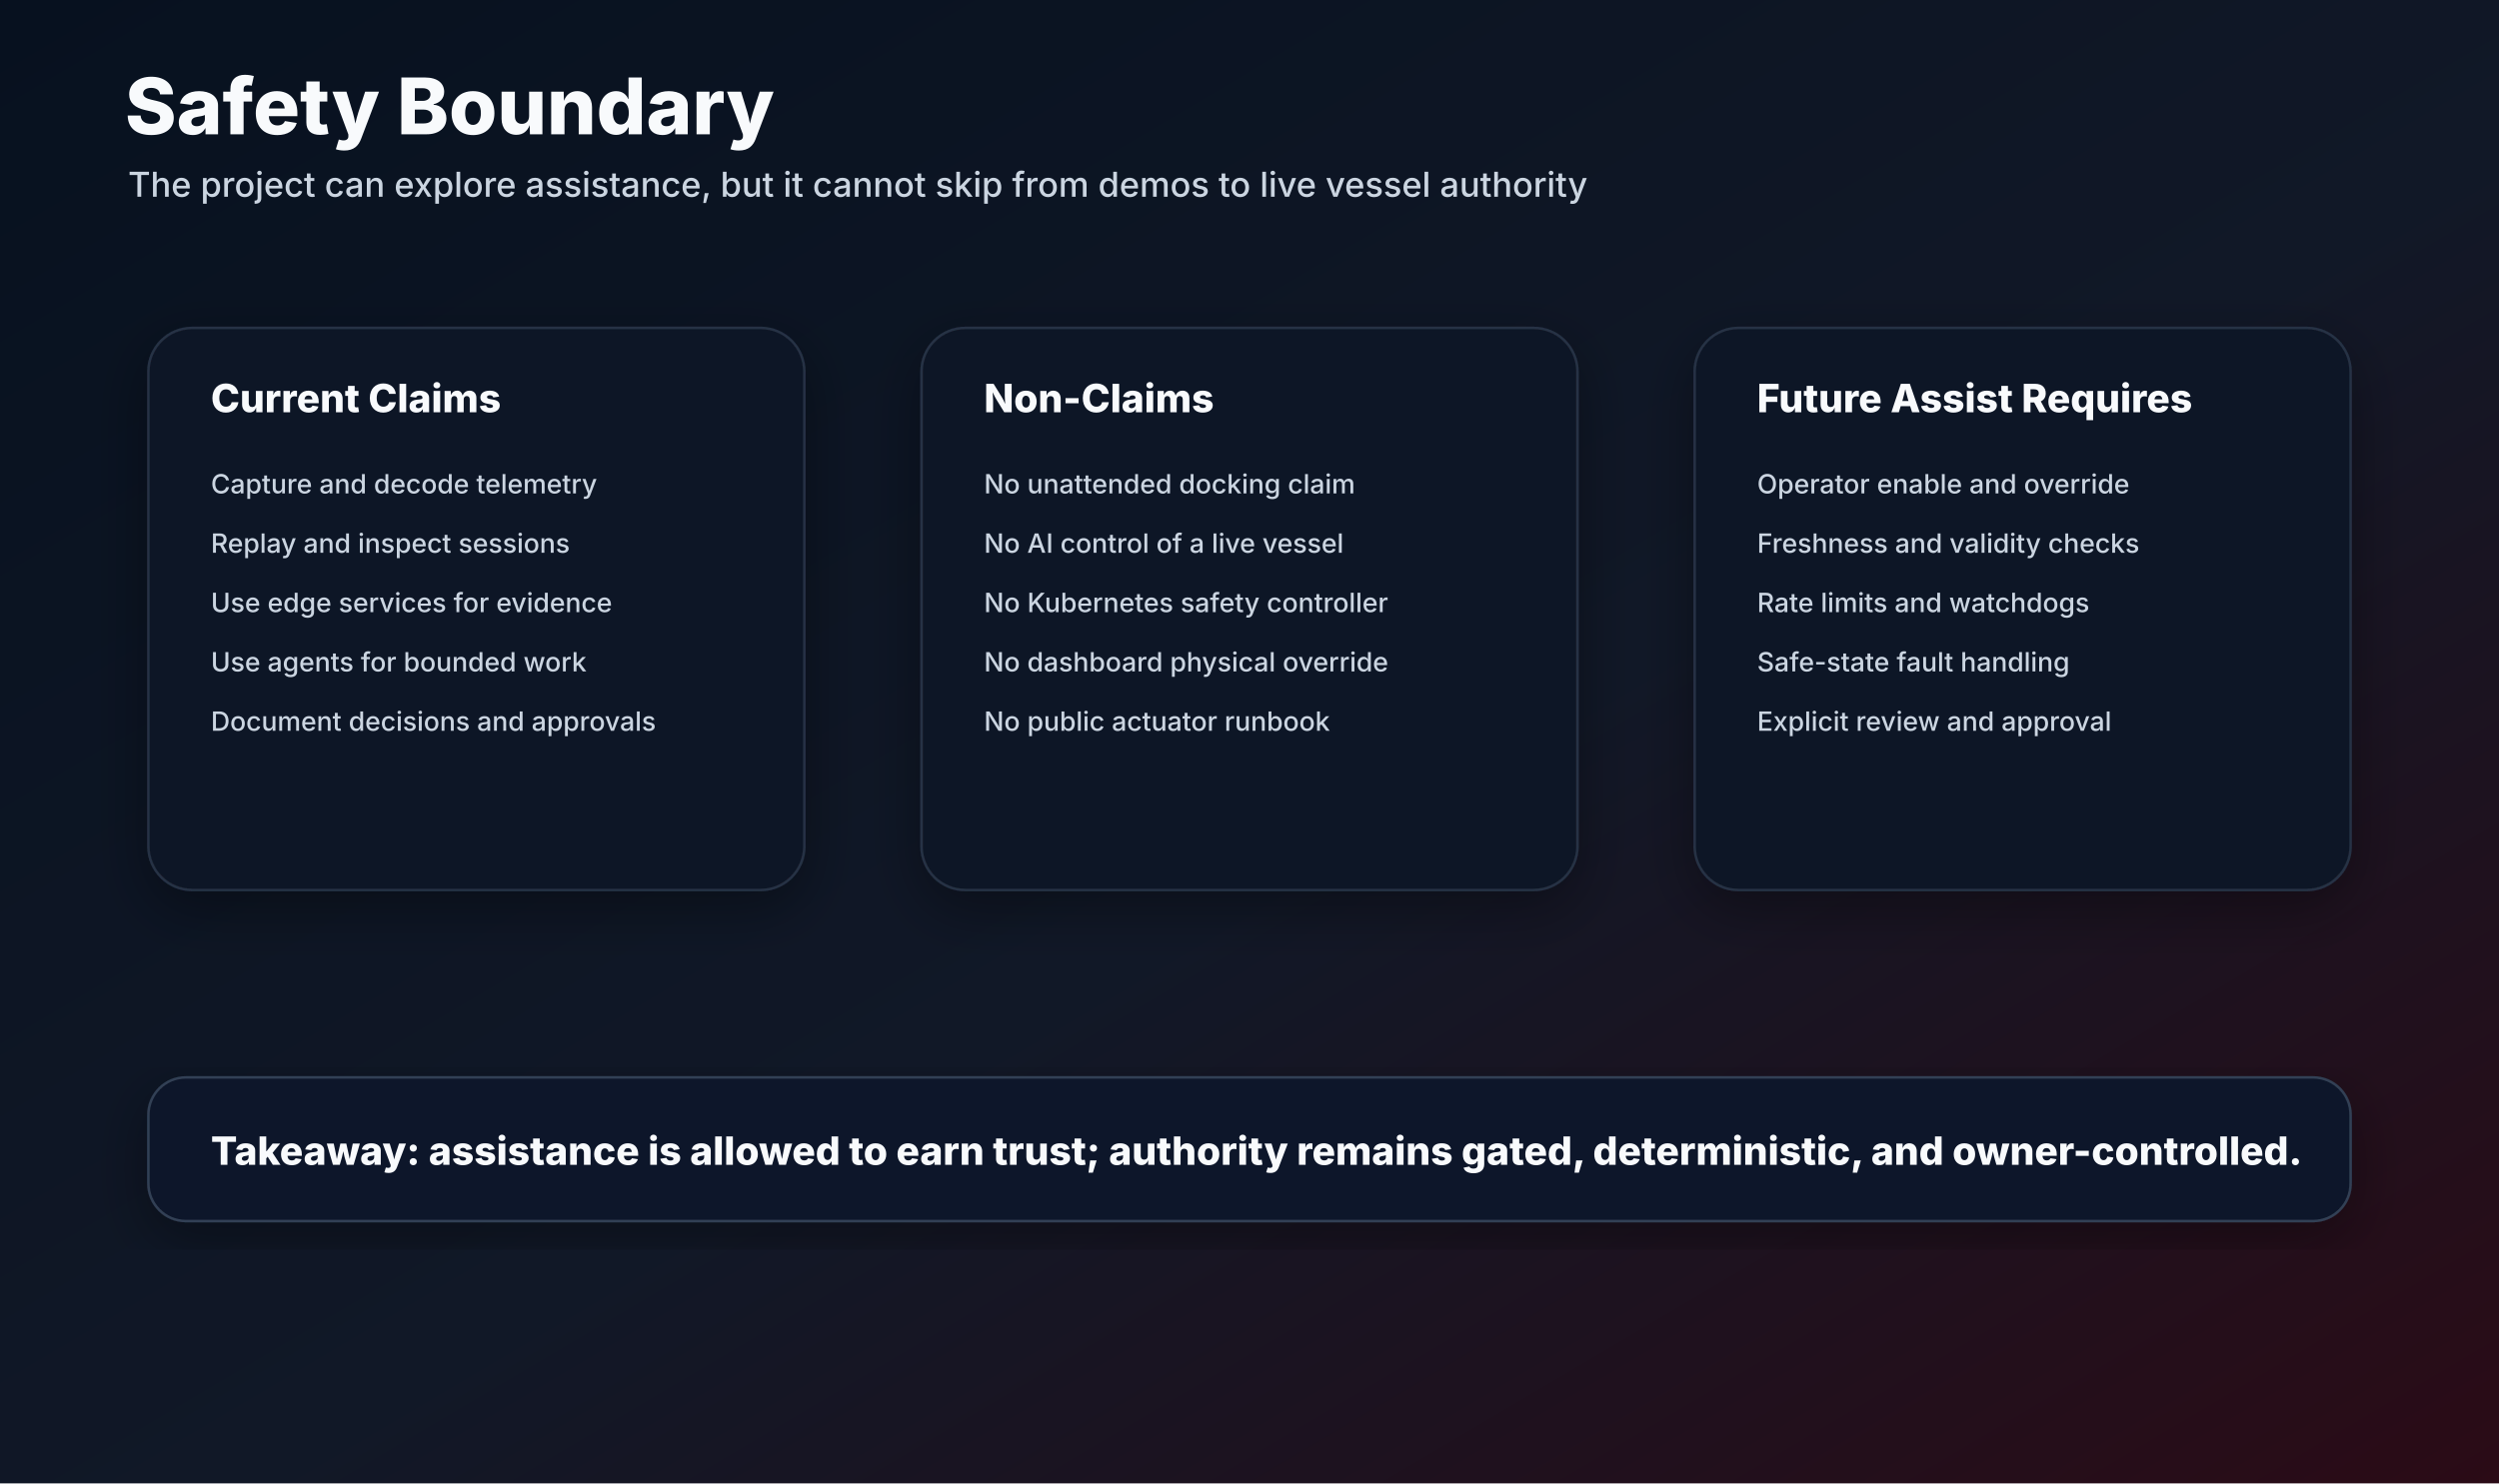
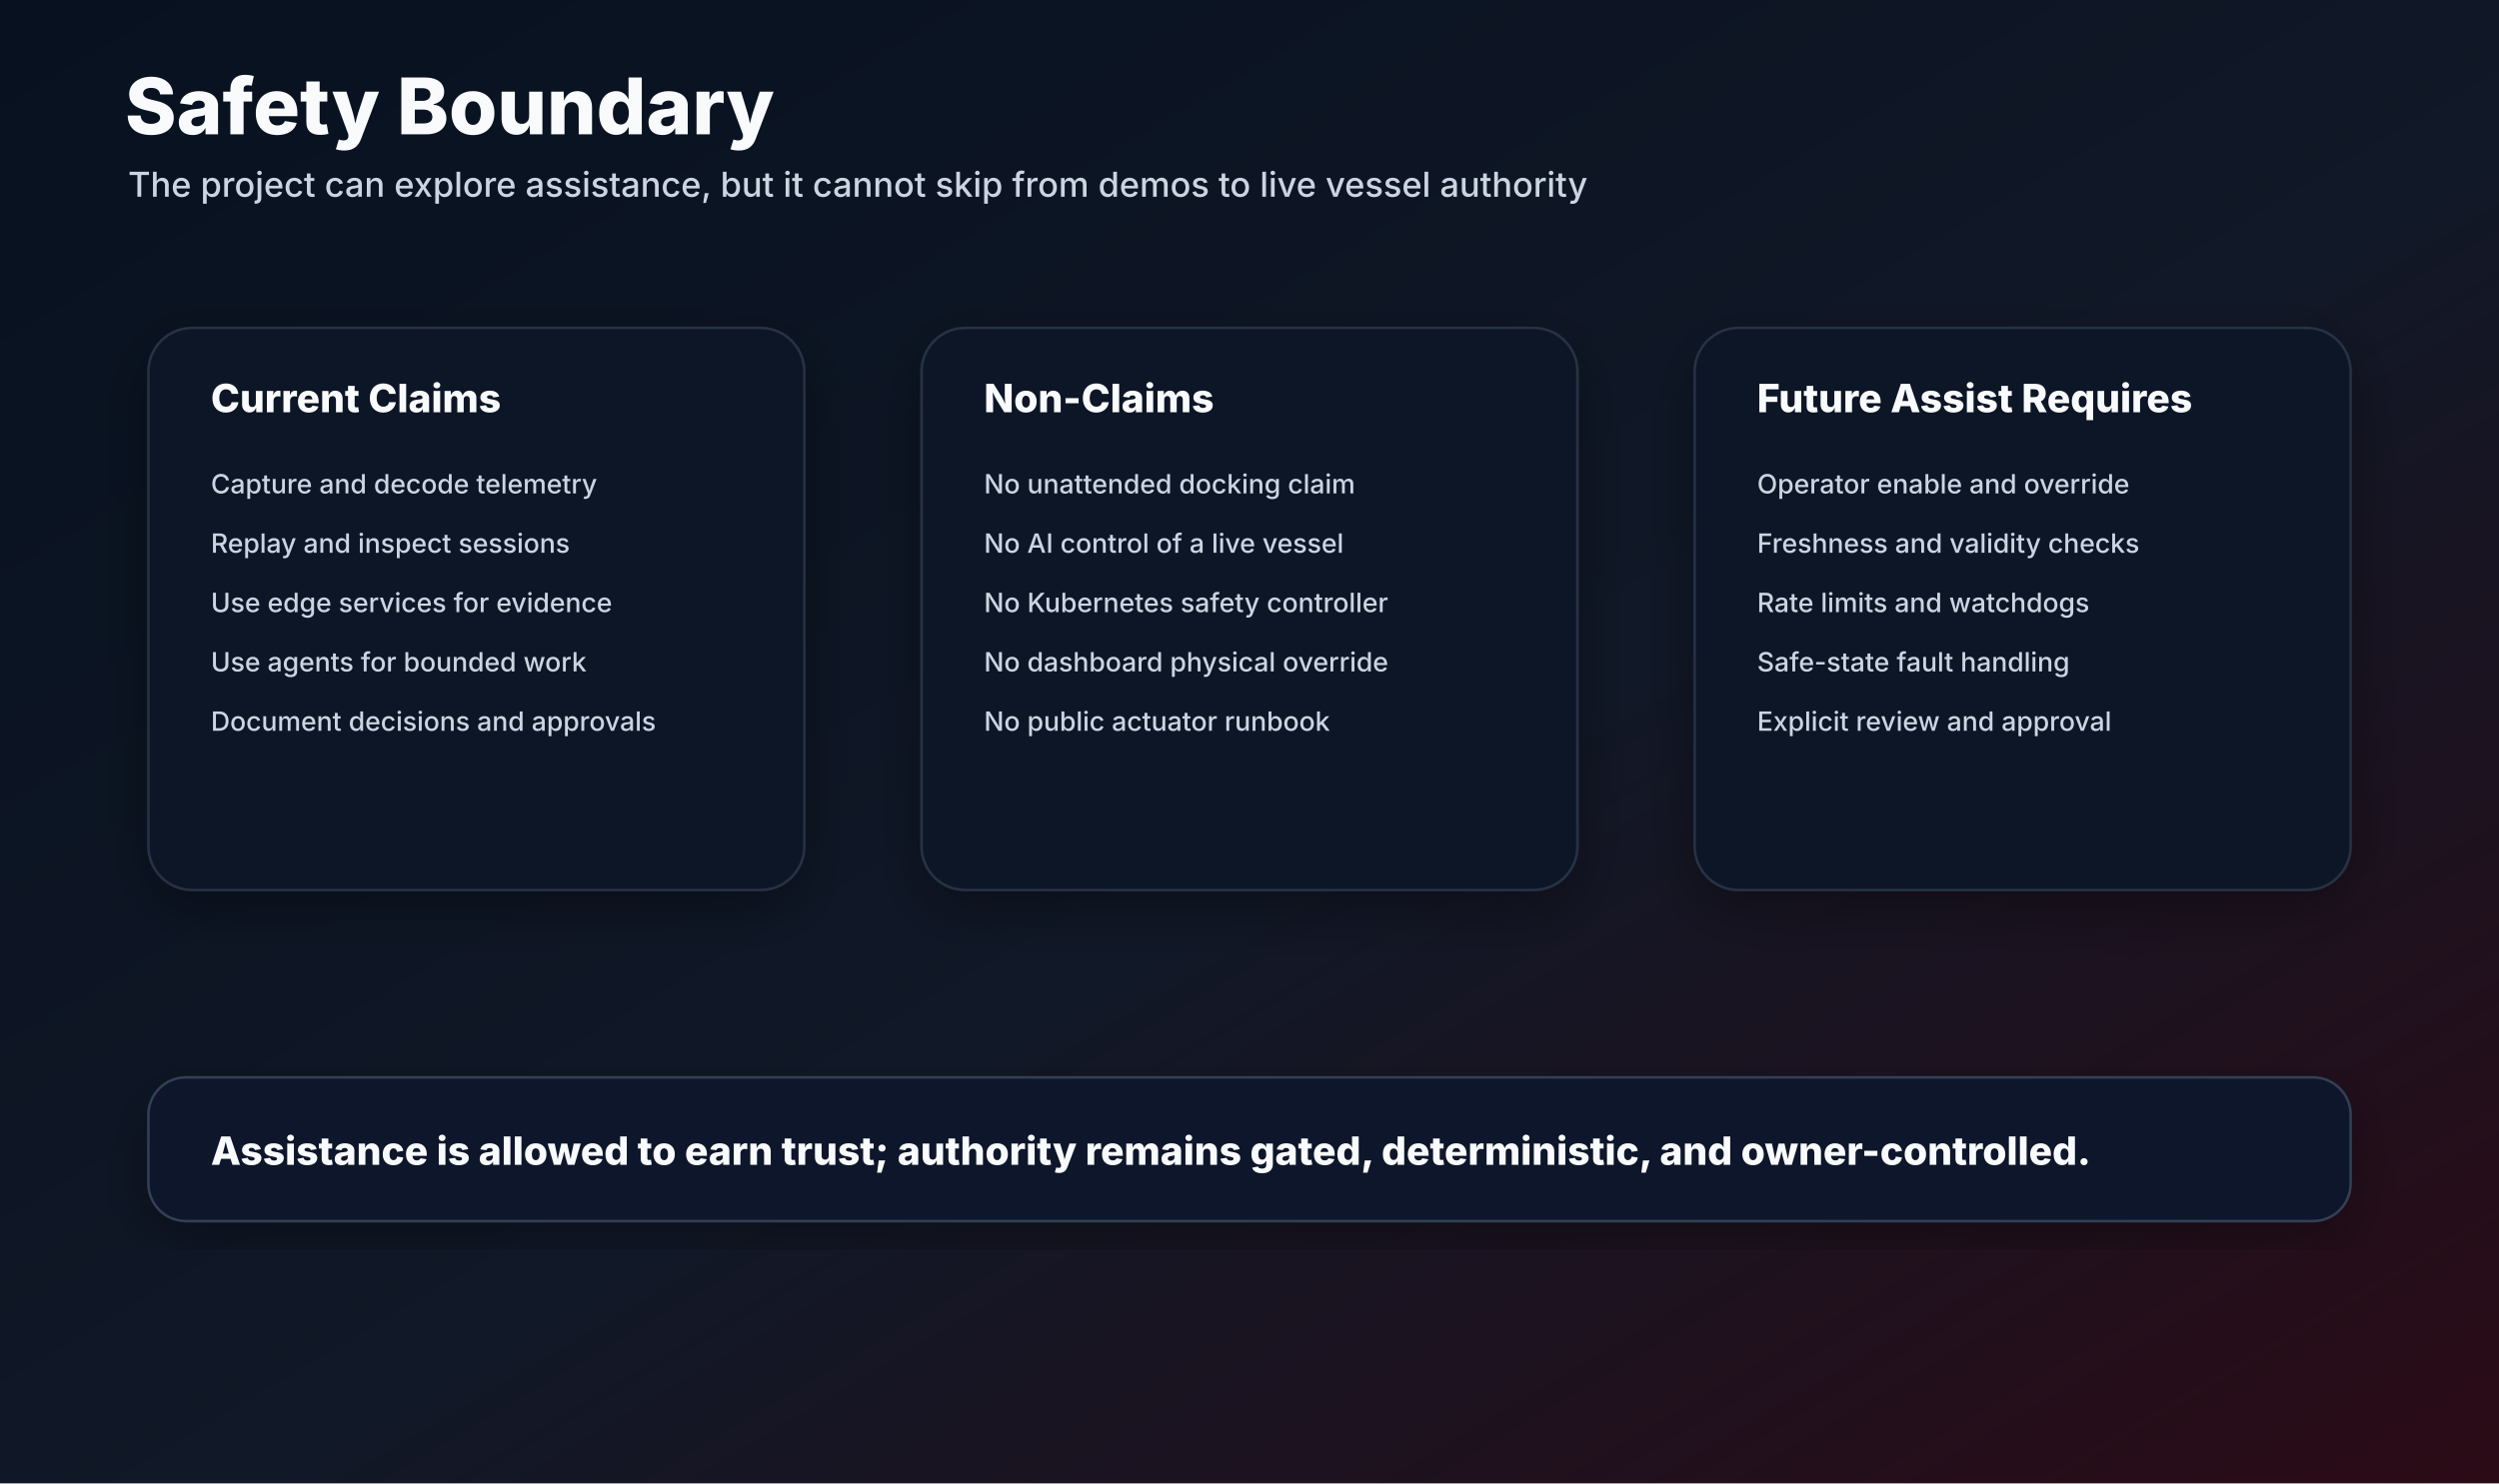
<svg xmlns="http://www.w3.org/2000/svg" width="1600" height="950" viewBox="0 0 1600 950" role="img" aria-labelledby="title desc">
  <defs>
    <linearGradient id="bg" x1="0" y1="0" x2="1" y2="1">
      <stop offset="0" stop-color="#07111f" />
      <stop offset="0.55" stop-color="#111827" />
      <stop offset="1" stop-color="#2b0b16" />
    </linearGradient>
    <filter id="shadow" x="-20%" y="-20%" width="140%" height="140%">
      <feDropShadow dx="0" dy="12" stdDeviation="18" flood-color="#000" flood-opacity="0.35" />
    </filter>
    <style>.title{font:800 50px -apple-system,BlinkMacSystemFont,"Segoe UI",sans-serif;fill:#f8fafc}.sub{font:500 22px -apple-system,BlinkMacSystemFont,"Segoe UI",sans-serif;fill:#cbd5e1}.h{font:800 25px -apple-system,BlinkMacSystemFont,"Segoe UI",sans-serif;fill:#f8fafc}.s{font:500 17px -apple-system,BlinkMacSystemFont,"Segoe UI",sans-serif;fill:#cbd5e1}.panel{fill:#111827;stroke:#263244;stroke-width:1.6;filter:url(#shadow)}</style>
  </defs>
  <rect width="1600" height="950" fill="url(#bg)" />
  <text x="80" y="86" class="title">Safety Boundary</text>
  <text x="82" y="126" class="sub">The project can explore assistance, but it cannot skip from demos to live vessel authority</text>
  <rect x="95" y="210" width="420" height="360" rx="28" class="panel" />
  <text x="135" y="264" class="h">Current Claims</text>
  <text x="135" y="316" class="s">Capture and decode telemetry</text>
  <text x="135" y="354" class="s">Replay and inspect sessions</text>
  <text x="135" y="392" class="s">Use edge services for evidence</text>
  <text x="135" y="430" class="s">Use agents for bounded work</text>
  <text x="135" y="468" class="s">Document decisions and approvals</text>
  <rect x="590" y="210" width="420" height="360" rx="28" class="panel" />
  <text x="630" y="264" class="h">Non-Claims</text>
  <text x="630" y="316" class="s">No unattended docking claim</text>
  <text x="630" y="354" class="s">No AI control of a live vessel</text>
  <text x="630" y="392" class="s">No Kubernetes safety controller</text>
  <text x="630" y="430" class="s">No dashboard physical override</text>
  <text x="630" y="468" class="s">No public actuator runbook</text>
  <rect x="1085" y="210" width="420" height="360" rx="28" class="panel" />
  <text x="1125" y="264" class="h">Future Assist Requires</text>
  <text x="1125" y="316" class="s">Operator enable and override</text>
  <text x="1125" y="354" class="s">Freshness and validity checks</text>
  <text x="1125" y="392" class="s">Rate limits and watchdogs</text>
  <text x="1125" y="430" class="s">Safe-state fault handling</text>
  <text x="1125" y="468" class="s">Explicit review and approval</text>
  <rect x="95" y="690" width="1410" height="92" rx="24" fill="#0f172a" stroke="#334155" stroke-width="1.6" filter="url(#shadow)" />
-   <text x="135" y="746" class="h">Takeaway: assistance is allowed to earn trust; authority remains gated, deterministic, and owner-controlled.</text>
+   <text x="135" y="746" class="h">Assistance is allowed to earn trust; authority remains gated, deterministic, and owner-controlled.</text>
</svg>
